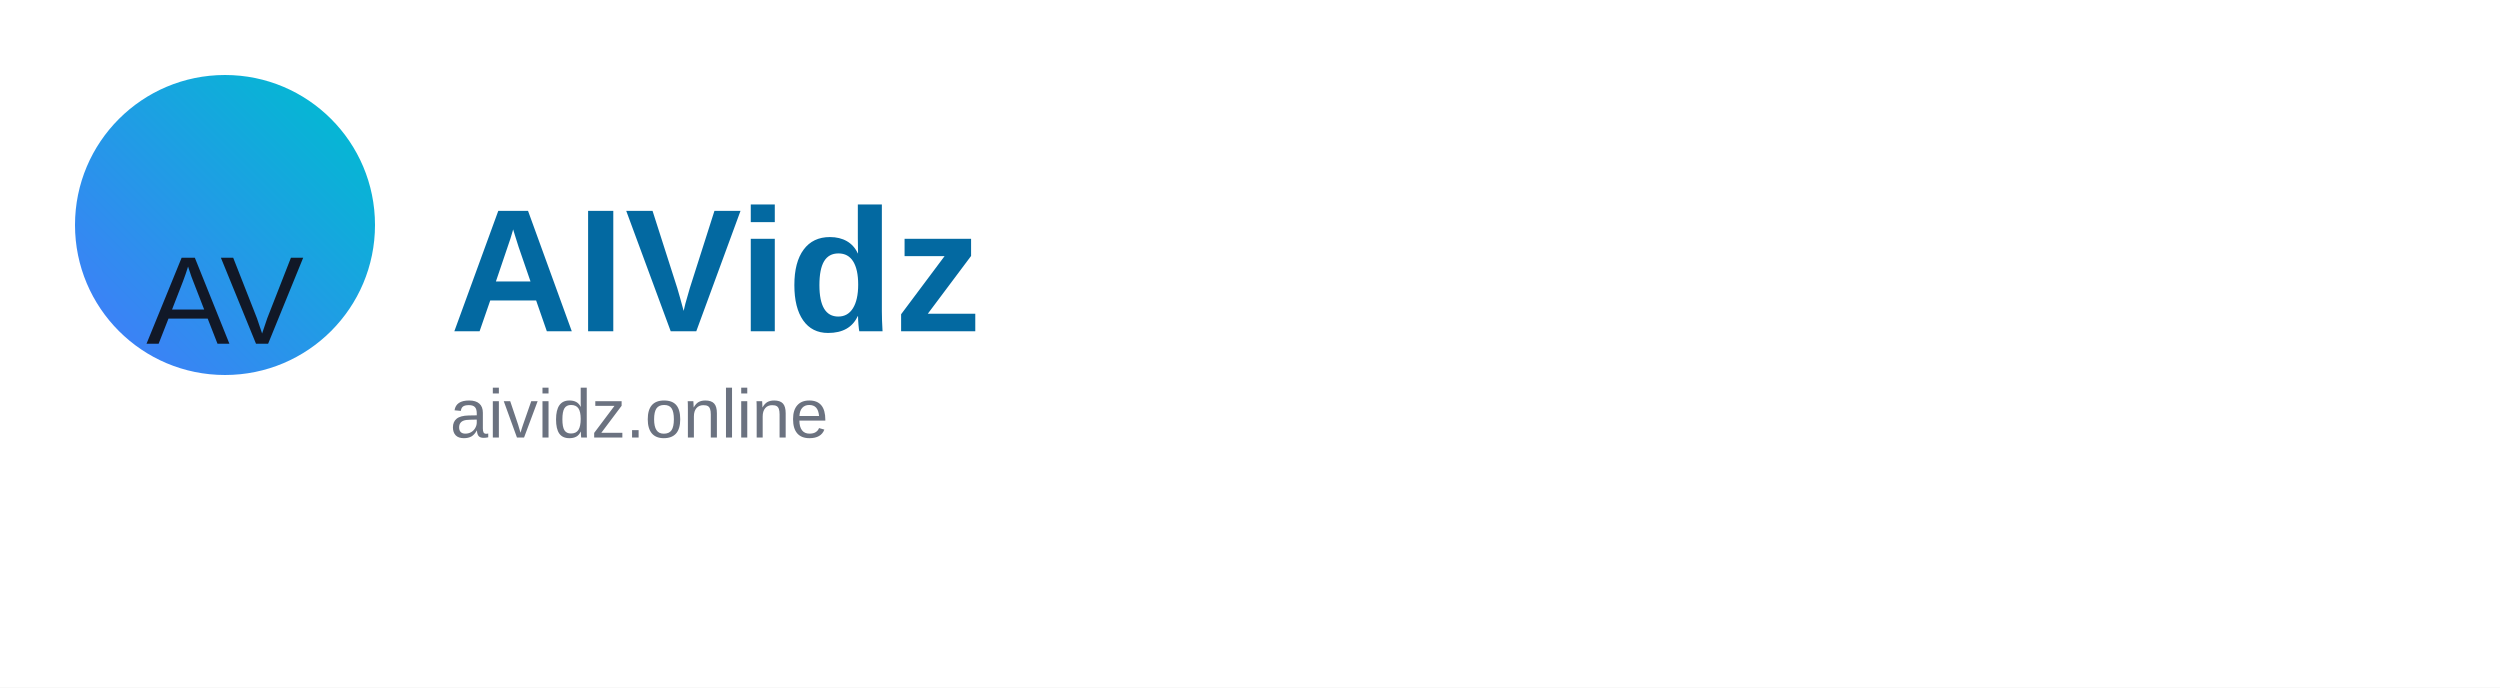
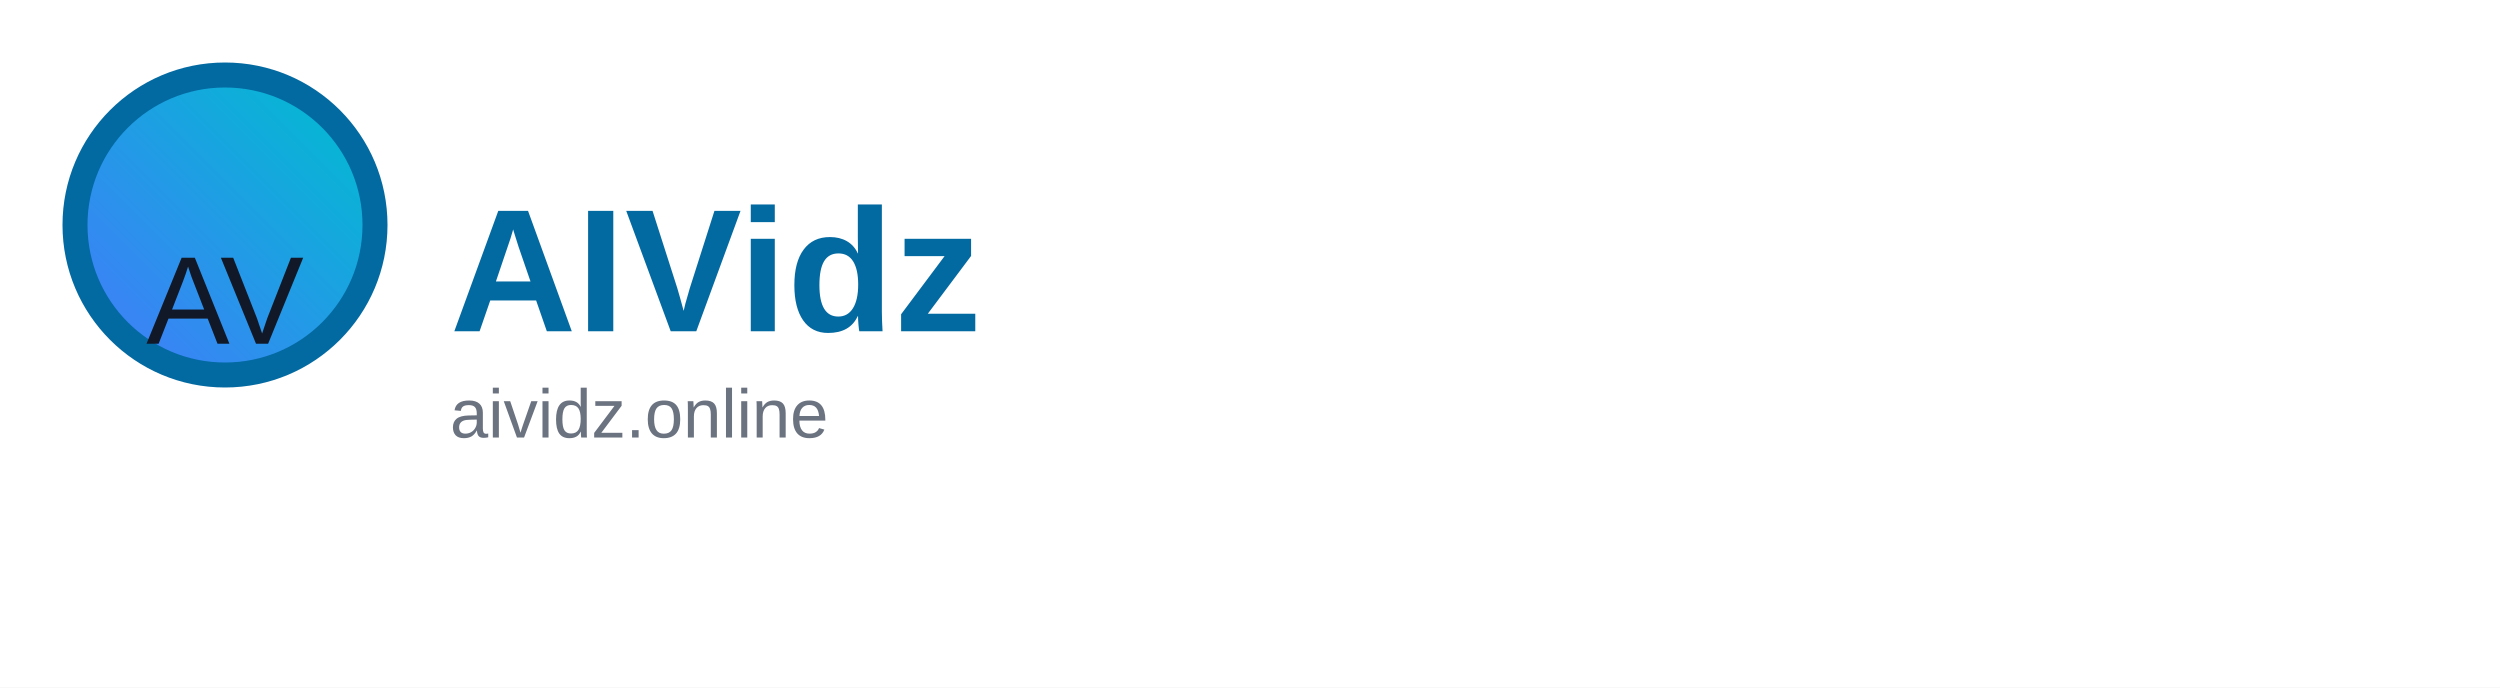
<svg xmlns="http://www.w3.org/2000/svg" width="800" height="220" viewBox="0 0 800 220">
  <rect width="100%" height="100%" fill="white" />
  <g transform="translate(24,24)">
    <defs>
      <linearGradient id="badgeGrad" x1="0.854" y1="0.146" x2="0.146" y2="0.854">
        <stop offset="0%" stop-color="#06B6D4" />
        <stop offset="100%" stop-color="#3B82F6" />
      </linearGradient>
    </defs>
-     <circle cx="48" cy="48" r="48" fill="url(#badgeGrad)" />
+     <circle cx="48" cy="48" r="48" fill="url(#badgeGrad)" stroke="#0369A1" stroke-width="8" />
    <text x="48" y="86" font-family="Arial, Helvetica, sans-serif" font-size="40" text-anchor="middle" fill="#111827">AV</text>
    <text x="120" y="82" font-family="Arial, Helvetica, sans-serif" font-size="56" font-weight="700" fill="#0369A1">AIVidz</text>
    <text x="120" y="116" font-family="Arial, Helvetica, sans-serif" font-size="22" fill="#6B7280">aividz.online</text>
  </g>
</svg>
